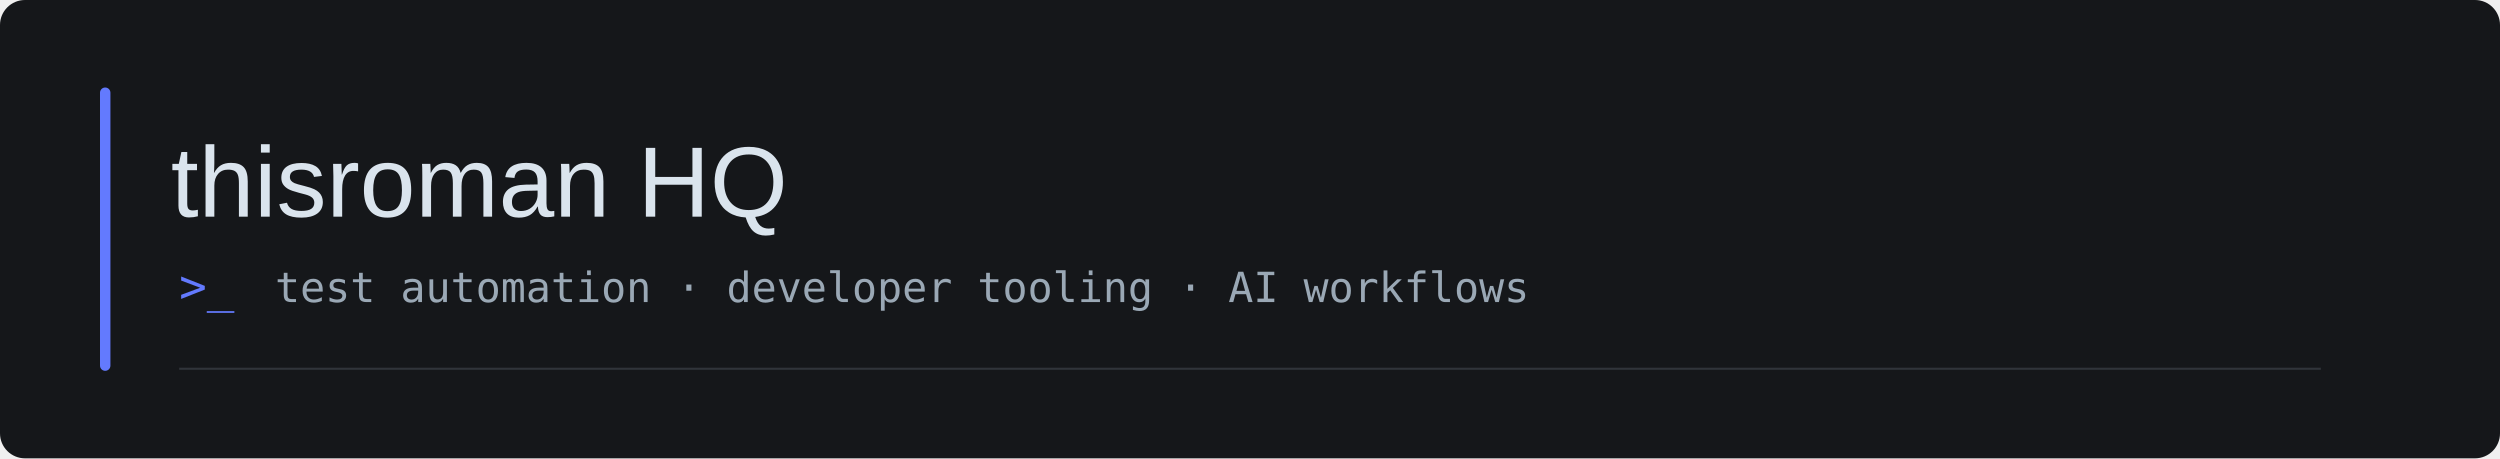
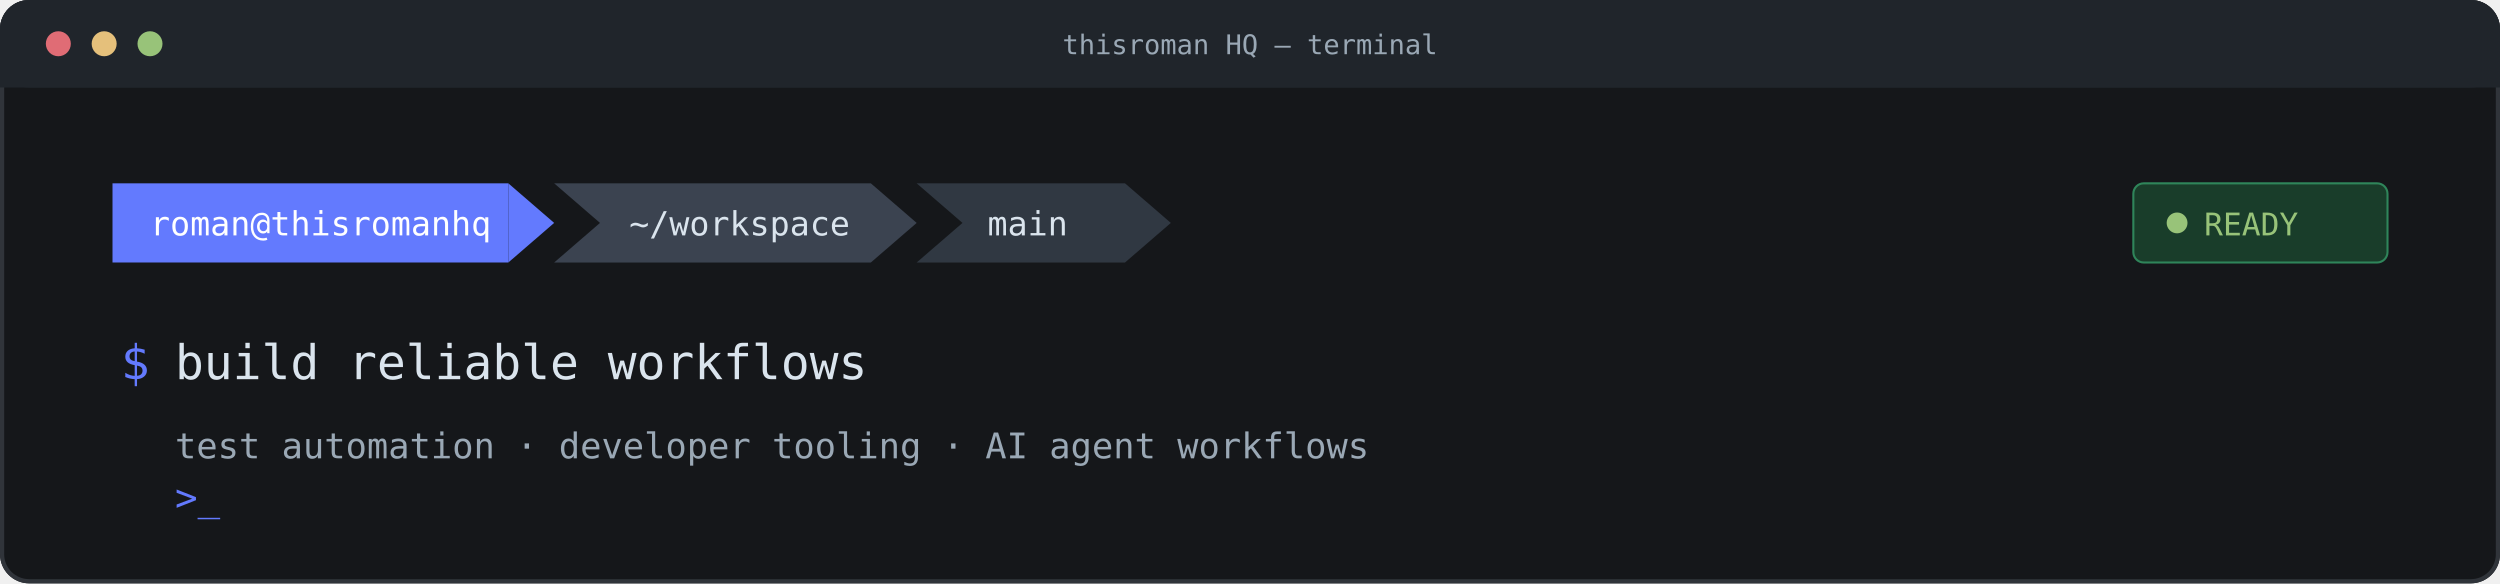
- <svg xmlns="http://www.w3.org/2000/svg" viewBox="0 0 1200 220" role="img" aria-labelledby="title desc">
-   <rect width="1200" height="220" rx="12" fill="#15171a" />
-   <rect x="48" y="42" width="5" height="136" rx="2.5" fill="#637afe" />
-   <text x="82" y="104" fill="#dae4ed" font-family="Varela Round,Arial,sans-serif" font-size="48" font-weight="500">thisroman HQ</text>
-   <text x="86" y="145" fill="#637afe" font-family="JetBrains Mono,monospace" font-size="22">&gt;_</text>
-   <text x="132" y="145" fill="#9aa8b5" font-family="JetBrains Mono,monospace" font-size="20">test automation · developer tooling · AI workflows</text>
-   <line x1="86" y1="177" x2="1114" y2="177" stroke="#30343a" />
+ <svg xmlns="http://www.w3.org/2000/svg" viewBox="0 0 1200 280" role="img" aria-labelledby="title desc">
+   <rect width="1200" height="280" rx="14" fill="#15171a" />
+   <rect x="1" y="1" width="1198" height="278" rx="13" fill="none" stroke="#30343a" stroke-width="2" />
+   <rect width="1200" height="42" rx="14" fill="#20252b" />
+   <rect y="28" width="1200" height="14" fill="#20252b" />
+   <circle cx="28" cy="21" r="6" fill="#e06c75" />
+   <circle cx="50" cy="21" r="6" fill="#e5c07b" />
+   <circle cx="72" cy="21" r="6" fill="#98c379" />
+   <text x="600" y="26" fill="#9aa8b5" font-family="JetBrains Mono,monospace" font-size="13" text-anchor="middle">thisroman HQ — terminal</text>
+   <g font-family="JetBrains Mono,monospace">
+     <path d="M54 88h190v38H54z" fill="#637afe" />
+     <path d="m244 88 22 19-22 19z" fill="#637afe" />
+     <text x="72" y="113" fill="#fff" font-size="16">roman@thisromanhq</text>
+     <path d="M266 88h152l22 19-22 19H266l22-19z" fill="#3b4350" />
+     <text x="302" y="113" fill="#dae4ed" font-size="16">~/workspace</text>
+     <path d="M440 88h100l22 19-22 19H440l22-19z" fill="#303842" />
+     <text x="474" y="113" fill="#dae4ed" font-size="16">main</text>
+     <rect x="1024" y="88" width="122" height="38" rx="5" fill="#193d2a" stroke="#2f855a" />
+     <circle cx="1045" cy="107" r="5" fill="#98c379" />
+     <text x="1058" y="113" fill="#98c379" font-size="15">READY</text>
+     <text x="58" y="182" fill="#637afe" font-size="23">$</text>
+     <text x="84" y="182" fill="#dae4ed" font-size="23">build reliable workflows</text>
+     <text x="84" y="220" fill="#9aa8b5" font-size="17">test automation · developer tooling · AI agent workflows</text>
+     <text x="84" y="245" fill="#637afe" font-size="18">&gt;_</text>
+   </g>
</svg>
